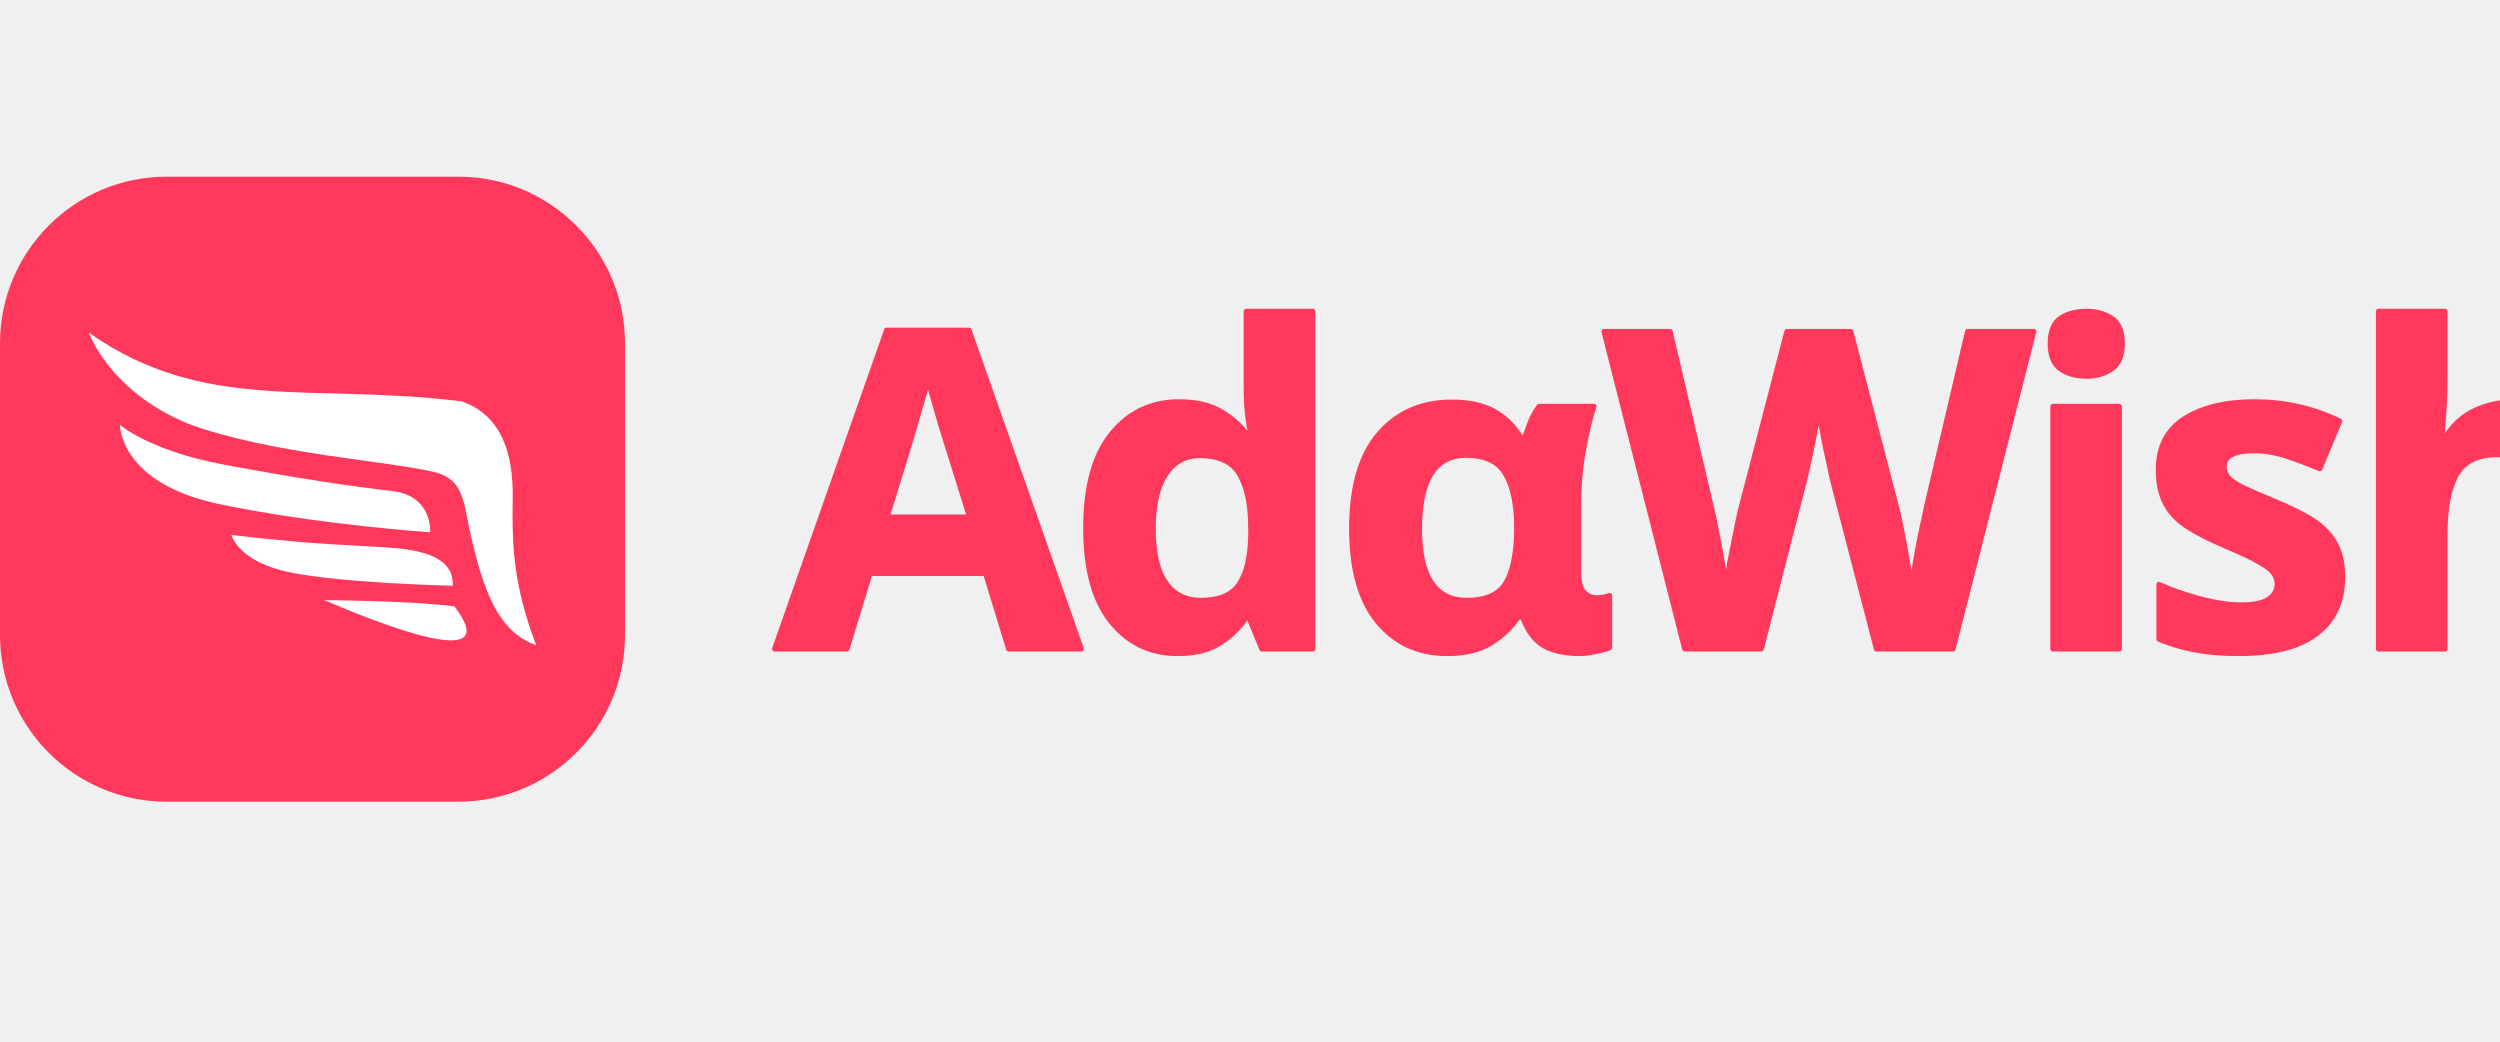
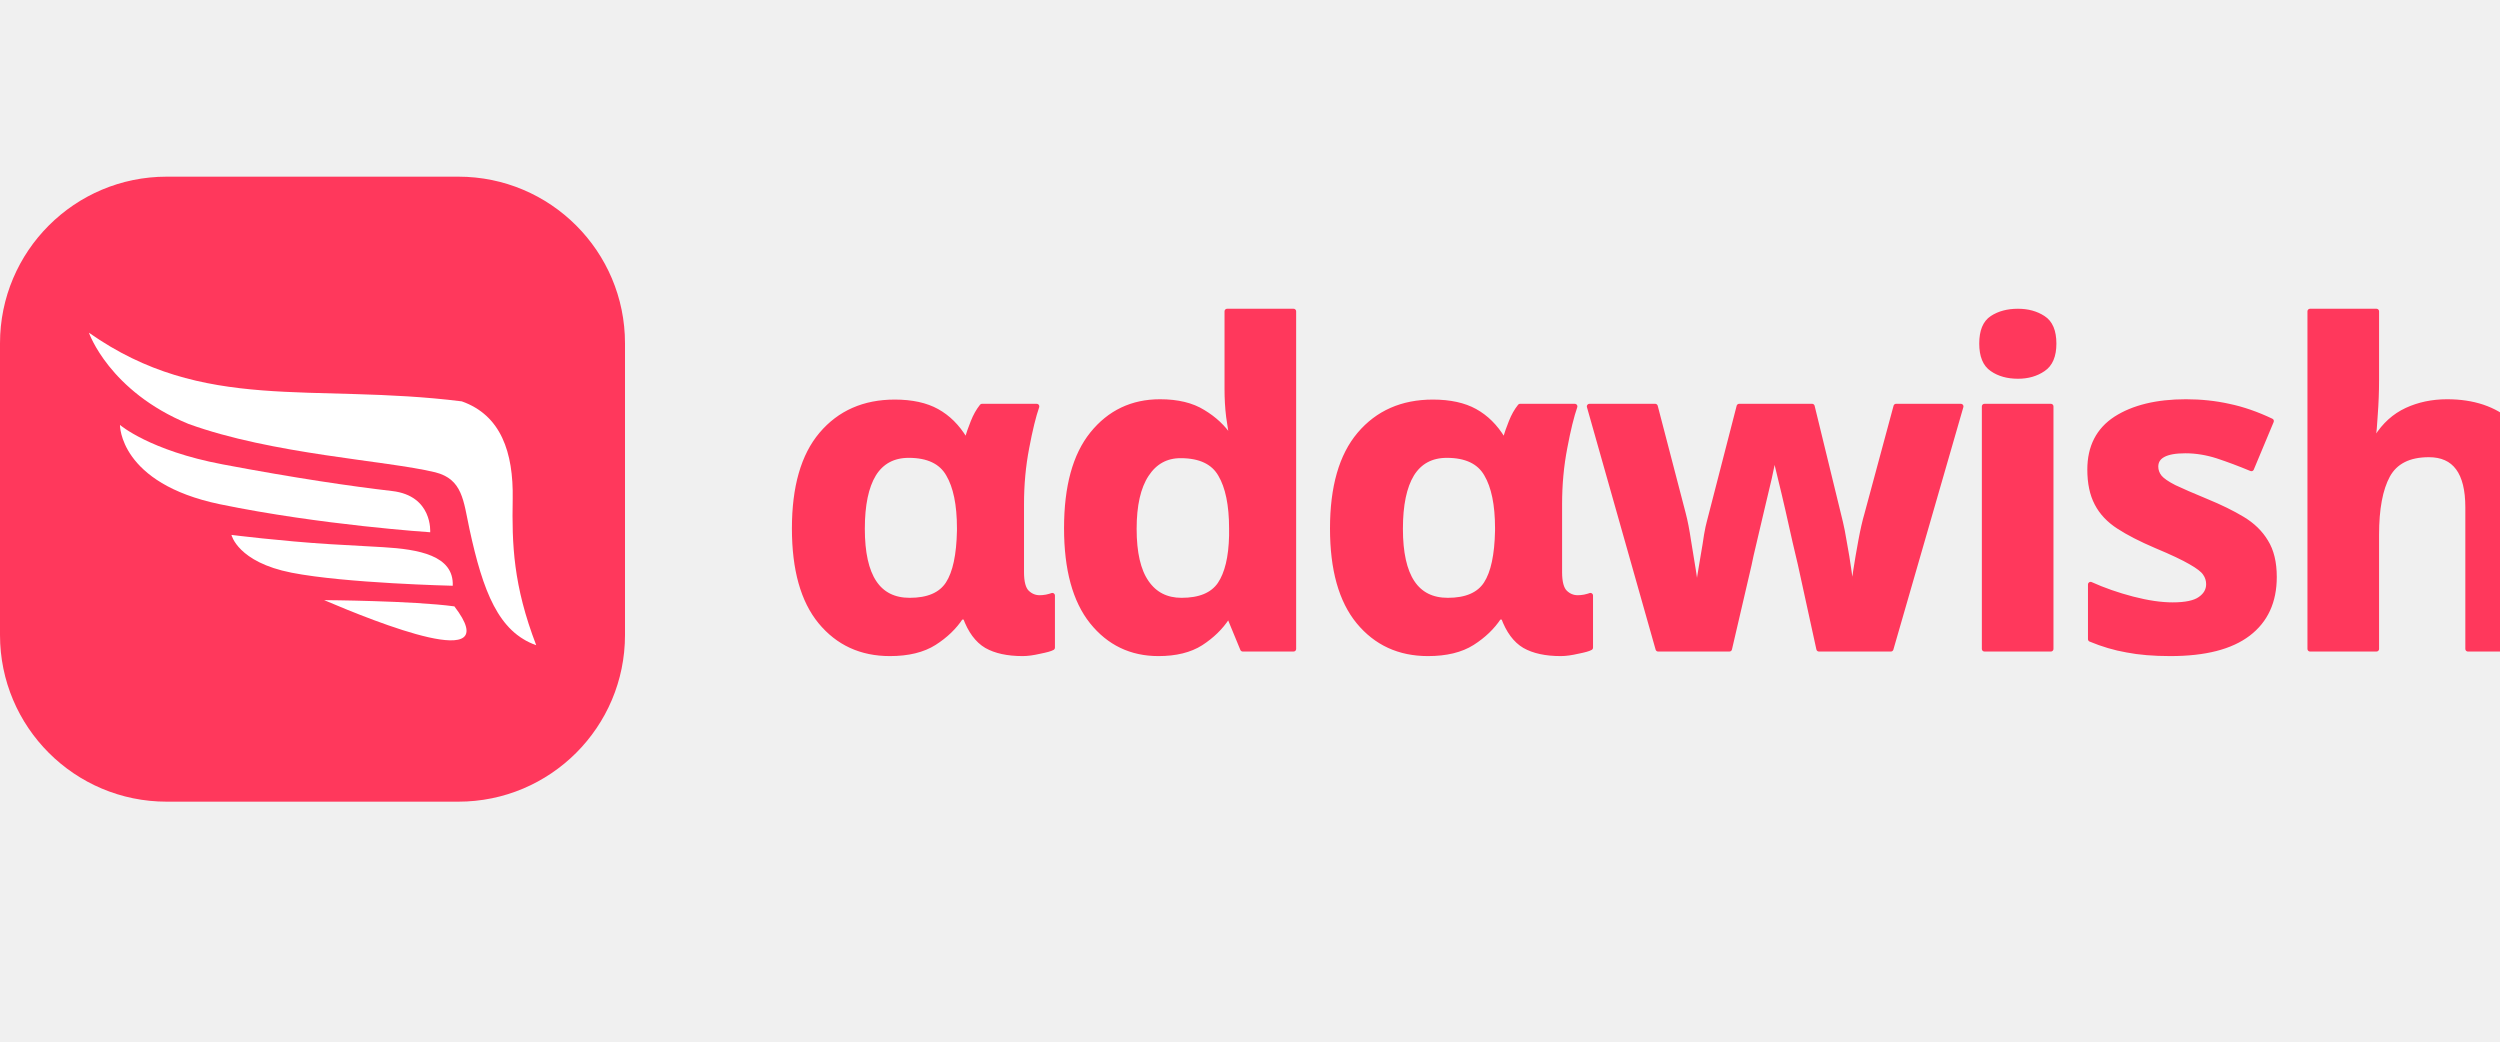
<svg xmlns="http://www.w3.org/2000/svg" width="120" height="50" viewBox="0 0 120 50" version="1.1" id="SVGRoot">
  <defs id="defs132">
    <rect x="11.236" y="7.285" width="69.721" height="10.07" id="rect3" />
    <rect x="12.943" y="23.094" width="88.414" height="18.186" id="rect1" />
    <rect x="-1.478" y="42.333" width="127.885" height="23.822" id="rect3454" />
    <clipPath id="b983e3c625">
      <path d="m 142,147.301 h 115 v 72.75 H 142 Z m 0,0" clip-rule="nonzero" id="path1144" />
    </clipPath>
    <clipPath id="0e8c13dd3a">
      <path d="m 70.262,116.359 h 89.156 v 70.5 H 70.262 Z m 0,0" clip-rule="nonzero" id="path1147" />
    </clipPath>
    <clipPath id="b983e3c625-3">
      <path d="m 142,147.301 h 115 v 72.75 H 142 Z m 0,0" clip-rule="nonzero" id="path1144-6" />
    </clipPath>
    <clipPath id="0e8c13dd3a-7">
      <path d="m 70.262,116.359 h 89.156 v 70.5 H 70.262 Z m 0,0" clip-rule="nonzero" id="path1147-5" />
    </clipPath>
    <clipPath id="b983e3c625-3-1">
      <path d="m 142,147.301 h 115 v 72.75 H 142 Z m 0,0" clip-rule="nonzero" id="path1144-6-2" />
    </clipPath>
    <clipPath id="b983e3c625-3-3">
      <path d="m 142,147.301 h 115 v 72.75 H 142 Z m 0,0" clip-rule="nonzero" id="path1144-6-6" />
    </clipPath>
  </defs>
  <g id="layer1" style="display:inline">
    <text xml:space="preserve" style="font-style:italic;font-variant:normal;font-weight:600;font-stretch:normal;font-size:21.333px;line-height:0;font-family:'IBM Plex Sans';-inkscape-font-specification:'IBM Plex Sans Semi-Bold Italic';letter-spacing:-0.74px;word-spacing:0px;display:inline;fill:#ff385c;fill-opacity:1;stroke:#000000;stroke-width:0.25;stroke-linecap:round;stroke-linejoin:round;stroke-miterlimit:4;stroke-dasharray:none;stroke-opacity:1;paint-order:stroke markers fill" x="37.184" y="31.15" id="text2-3-3">
-       <tspan x="37.184" y="31.15" style="font-style:normal;font-variant:normal;font-weight:bold;font-stretch:normal;font-size:21.333px;font-family:Manrope;-inkscape-font-specification:'Manrope Bold';fill:#ff385c;fill-opacity:1;stroke:#ff385c;stroke-width:0.25;stroke-linecap:round;stroke-linejoin:round;stroke-miterlimit:4;stroke-dasharray:none;stroke-opacity:1;paint-order:stroke markers fill" id="tspan541421-5-5" dy="0 0 0">AdαWish</tspan>
+       <tspan x="37.184" y="31.15" style="font-style:normal;font-variant:normal;font-weight:bold;font-stretch:normal;font-size:21.333px;font-family:Manrope;-inkscape-font-specification:'Manrope Bold';fill:#ff385c;fill-opacity:1;stroke:#ff385c;stroke-width:0.25;stroke-linecap:round;stroke-linejoin:round;stroke-miterlimit:4;stroke-dasharray:none;stroke-opacity:1;paint-order:stroke markers fill" id="tspan541421-5-5" dy="0 0 0">αdαwish</tspan>
    </text>
    <rect style="fill:#ff385c;fill-opacity:1;stroke:none;stroke-width:0.168;stroke-linecap:round;stroke-linejoin:round;paint-order:stroke markers fill" id="rect1078" width="30" height="30" x="0" y="8.48" rx="8" ry="8" />
    <g id="g1595" transform="matrix(0.7667957,0,0,0.7667957,4.268,6.81691)" style="fill:#ffffff;fill-opacity:1">
      <path style="display:inline;fill:#ffffff;fill-opacity:1;stroke:none;stroke-width:0.329;stroke-opacity:1" d="M 28,31.499 C 26.559,27.747 26.477,25.184 26.528,22.345 26.579,19.422 25.793,17.1 23.34,16.234 13.919,15.062 7.212,17.005 0,11.937 c 0,0 1.269,3.666 6.228,5.707 5.262,1.912 12.373,2.285 15.449,3.03 1.717,0.433 1.766,1.781 2.144,3.548 0.848,3.922 1.82,6.448 4.179,7.277" id="path33289-7" />
      <path style="display:inline;fill:#ffffff;fill-opacity:1;stroke:none;stroke-width:0.372;stroke-opacity:1" d="m 22.878,29.068 c -2.597,-0.355 -8.152,-0.391 -8.152,-0.391 3.301,1.406 11.419,4.668 8.152,0.391 z" id="path33287-0" />
      <path style="display:inline;fill:#ffffff;fill-opacity:1;stroke:none;stroke-width:0.372;stroke-opacity:1" d="m 22.775,27.777 c 0.08,-1.905 -2.157,-2.283 -4.341,-2.414 -1.305,-0.071 -2.612,-0.143 -3.344,-0.189 -3.065,-0.189 -6.168,-0.58 -6.168,-0.58 0,0 0.387,1.705 3.77,2.367 3.37,0.662 10.083,0.816 10.083,0.816 z" id="path33285-9" />
      <path style="display:inline;fill:#ffffff;fill-opacity:1;stroke:none;stroke-width:0.372;stroke-opacity:1" d="m 21.363,24.428 c 0,0 0.173,-2.285 -2.384,-2.581 C 16.422,21.551 12.959,21.045 8.378,20.18 3.795,19.316 1.943,17.709 1.943,17.709 c 0,0 -0.052,3.652 6.26,4.966 6.3,1.303 13.159,1.753 13.159,1.753 z" id="path1156-3" />
    </g>
  </g>
  <g id="layer2" style="display:inline" />
  <g id="layer3" style="display:inline" />
  <g id="layer4" style="display:none">
    <rect style="display:inline;opacity:0.557;fill:#ff5e00;fill-opacity:1;stroke:#0069f5;stroke-width:0;stroke-linecap:round;stroke-linejoin:round;paint-order:stroke fill markers" id="rect1592-1" width="15" height="15" x="1.8808064e-06" y="15" />
    <rect style="display:inline;opacity:0.557;fill:#ff0000;stroke:#0069f5;stroke-width:0;stroke-linecap:round;stroke-linejoin:round;paint-order:stroke fill markers" id="rect1592" width="120" height="15" x="1.8808064e-06" y="6.7562792e-07" />
  </g>
</svg>
